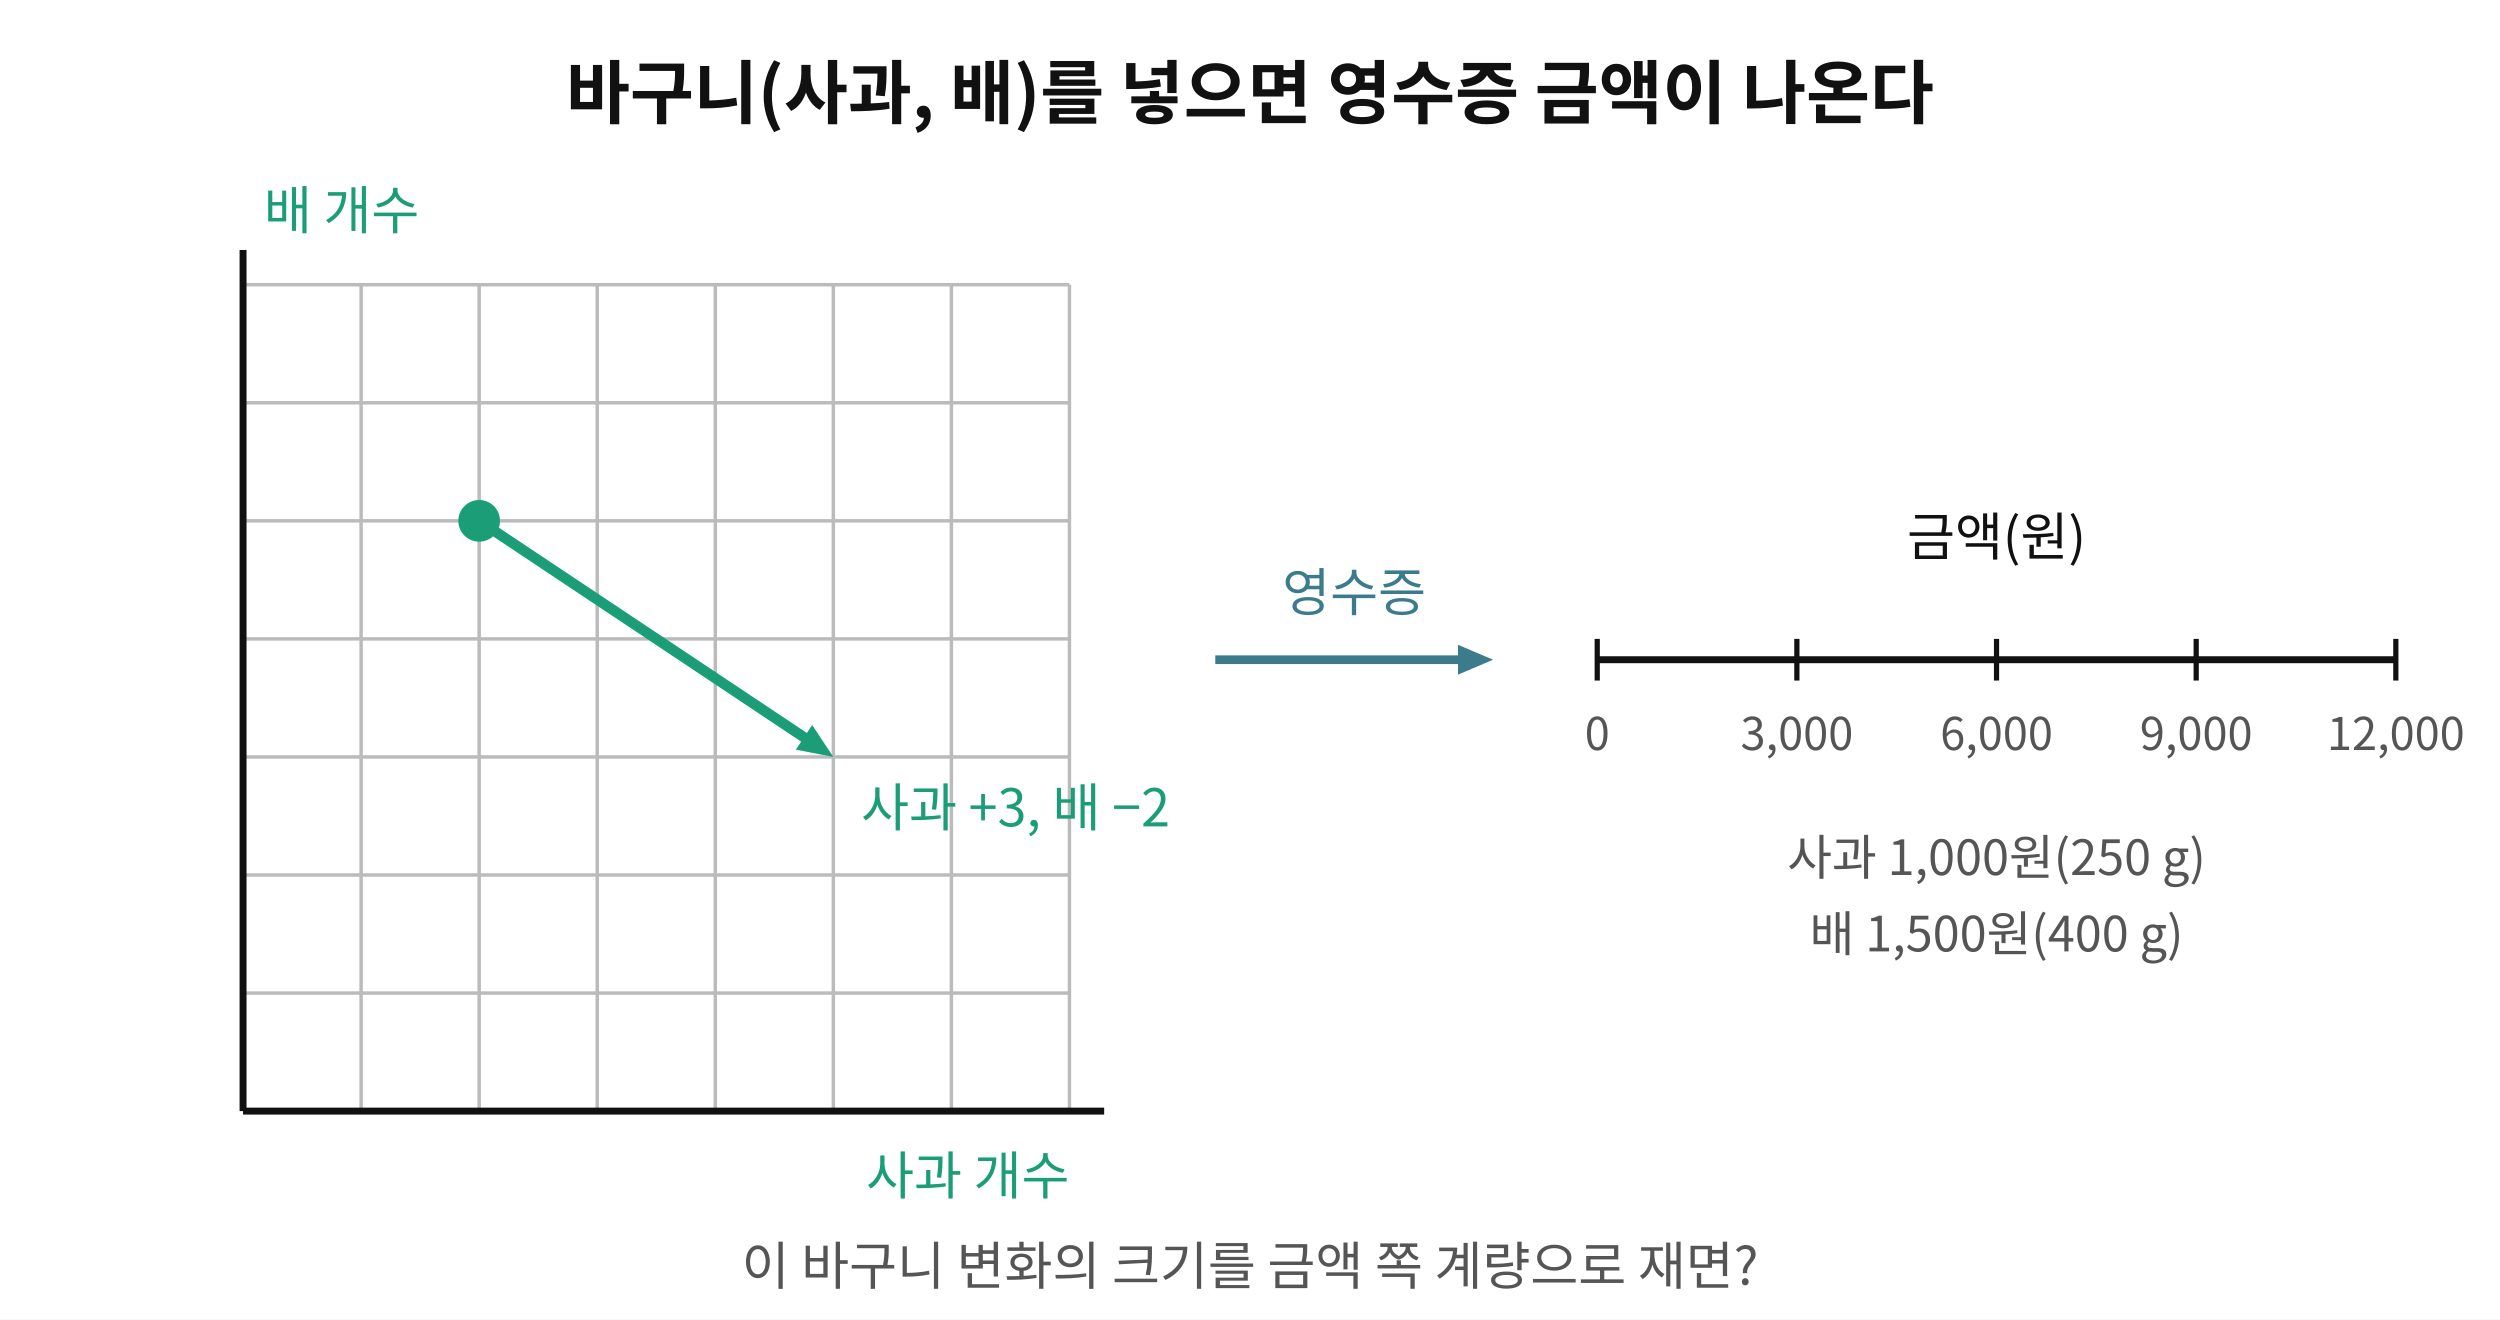
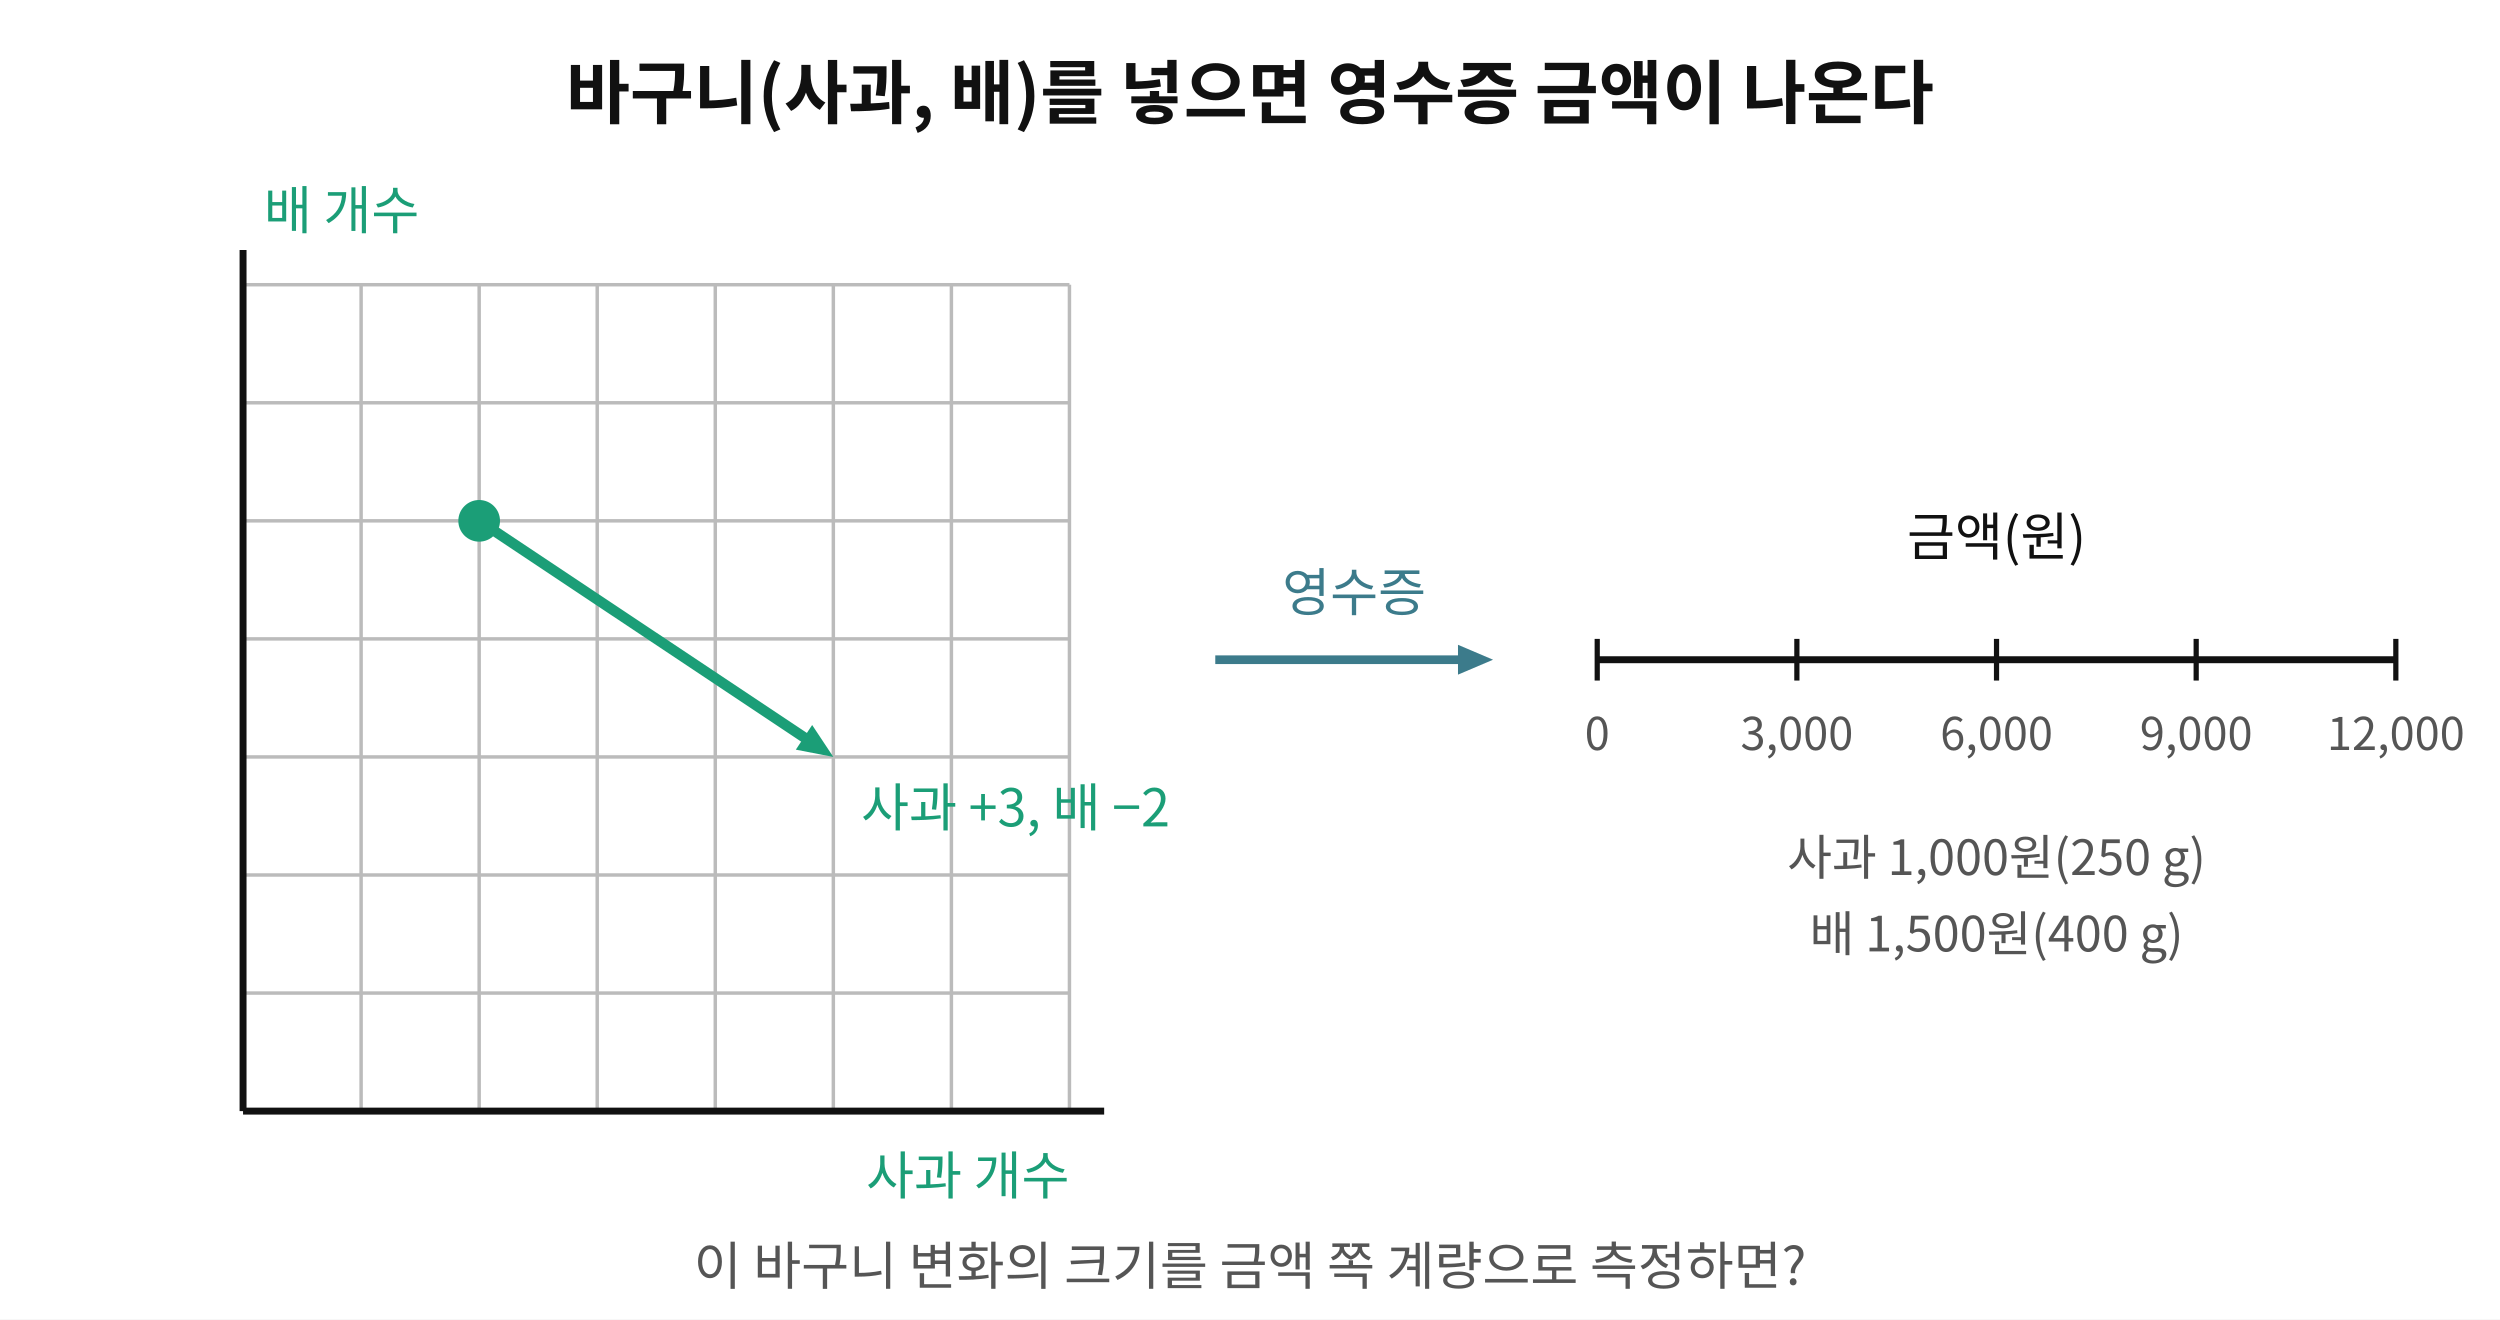
<svg xmlns="http://www.w3.org/2000/svg" viewBox="0 0 720 380" width="720" height="380">
  <rect width="720" height="380" fill="#fff" />
  <g font-family="'Noto Sans KR','Noto Sans CJK KR',sans-serif" fill="#111">
    <text x="360.0" y="34.0" font-size="20" text-anchor="middle" fill="#111" font-weight="700">바구니(사과, 배)를 넣으면 영수증 금액이 나온다</text>
    <line x1="70.0" y1="320.0" x2="70.0" y2="82.0" stroke="#bbb" stroke-width="1" />
    <line x1="70.0" y1="320.0" x2="308.0" y2="320.0" stroke="#bbb" stroke-width="1" />
    <line x1="104.0" y1="320.0" x2="104.0" y2="82.0" stroke="#bbb" stroke-width="1" />
    <line x1="70.0" y1="286.0" x2="308.0" y2="286.0" stroke="#bbb" stroke-width="1" />
    <line x1="138.0" y1="320.0" x2="138.0" y2="82.0" stroke="#bbb" stroke-width="1" />
    <line x1="70.0" y1="252.0" x2="308.0" y2="252.0" stroke="#bbb" stroke-width="1" />
    <line x1="172.0" y1="320.0" x2="172.0" y2="82.0" stroke="#bbb" stroke-width="1" />
    <line x1="70.0" y1="218.0" x2="308.0" y2="218.0" stroke="#bbb" stroke-width="1" />
    <line x1="206.0" y1="320.0" x2="206.0" y2="82.0" stroke="#bbb" stroke-width="1" />
    <line x1="70.0" y1="184.0" x2="308.0" y2="184.0" stroke="#bbb" stroke-width="1" />
    <line x1="240.0" y1="320.0" x2="240.0" y2="82.0" stroke="#bbb" stroke-width="1" />
    <line x1="70.0" y1="150.0" x2="308.0" y2="150.0" stroke="#bbb" stroke-width="1" />
    <line x1="274.0" y1="320.0" x2="274.0" y2="82.0" stroke="#bbb" stroke-width="1" />
    <line x1="70.0" y1="116.0" x2="308.0" y2="116.0" stroke="#bbb" stroke-width="1" />
    <line x1="308.0" y1="320.0" x2="308.0" y2="82.0" stroke="#bbb" stroke-width="1" />
    <line x1="70.0" y1="82.0" x2="308.0" y2="82.0" stroke="#bbb" stroke-width="1" />
    <line x1="70.0" y1="320.0" x2="318.0" y2="320.0" stroke="#111" stroke-width="2" />
    <line x1="70.0" y1="320.0" x2="70.0" y2="72.0" stroke="#111" stroke-width="2" />
    <text x="308.0" y="344.0" font-size="15" text-anchor="end" fill="#1b9e77">사과 개수</text>
    <text x="76.0" y="66.0" font-size="15" text-anchor="start" fill="#1b9e77">배 개수</text>
    <circle cx="138.0" cy="150.0" r="6" fill="#1b9e77" />
    <line x1="138.0" y1="150.0" x2="234.5" y2="214.3" stroke="#1b9e77" stroke-width="3" />
    <polygon points="240.0,218.0 229.2,215.9 233.9,208.8" fill="#1b9e77" />
    <text x="248.0" y="238.0" font-size="15" text-anchor="start" fill="#1b9e77">사과 +3, 배 −2</text>
    <line x1="350.0" y1="190.0" x2="423.4" y2="190.0" stroke="#3c7b8b" stroke-width="2.5" />
    <polygon points="430.0,190.0 419.9,194.3 419.9,185.7" fill="#3c7b8b" />
    <text x="390.0" y="176.0" font-size="15" text-anchor="middle" fill="#3c7b8b">영수증</text>
    <line x1="460.0" y1="190.0" x2="690.0" y2="190.0" stroke="#111" stroke-width="2" />
    <line x1="460.0" y1="184.0" x2="460.0" y2="196.0" stroke="#111" stroke-width="1.5" />
    <text x="460.0" y="216.0" font-size="13" text-anchor="middle" fill="#555">0</text>
    <line x1="517.5" y1="184.0" x2="517.5" y2="196.0" stroke="#111" stroke-width="1.5" />
    <text x="517.5" y="216.0" font-size="13" text-anchor="middle" fill="#555">3,000</text>
    <line x1="575.0" y1="184.0" x2="575.0" y2="196.0" stroke="#111" stroke-width="1.5" />
    <text x="575.0" y="216.0" font-size="13" text-anchor="middle" fill="#555">6,000</text>
    <line x1="632.5" y1="184.0" x2="632.5" y2="196.0" stroke="#111" stroke-width="1.5" />
    <text x="632.5" y="216.0" font-size="13" text-anchor="middle" fill="#555">9,000</text>
    <line x1="690.0" y1="184.0" x2="690.0" y2="196.0" stroke="#111" stroke-width="1.5" />
    <text x="690.0" y="216.0" font-size="13" text-anchor="middle" fill="#555">12,000</text>
    <text x="575.0" y="160.0" font-size="15" text-anchor="middle" fill="#111">금액(원)</text>
    <text x="575.0" y="252.0" font-size="14" text-anchor="middle" fill="#555">사과 1,000원(250 g)</text>
    <text x="575.0" y="274.0" font-size="14" text-anchor="middle" fill="#555">배 1,500원(400 g)</text>
-     <text x="360.0" y="370.0" font-size="15" text-anchor="middle" fill="#555">이 바구니 변화의 크기를 금액 쪽 계량으로 재면?</text>
+     <text x="360.0" y="370.0" font-size="15" text-anchor="middle" fill="#555">이 바구니 변화의 크기를 금액 쪽 계량으로 측정하면?</text>
  </g>
</svg>
